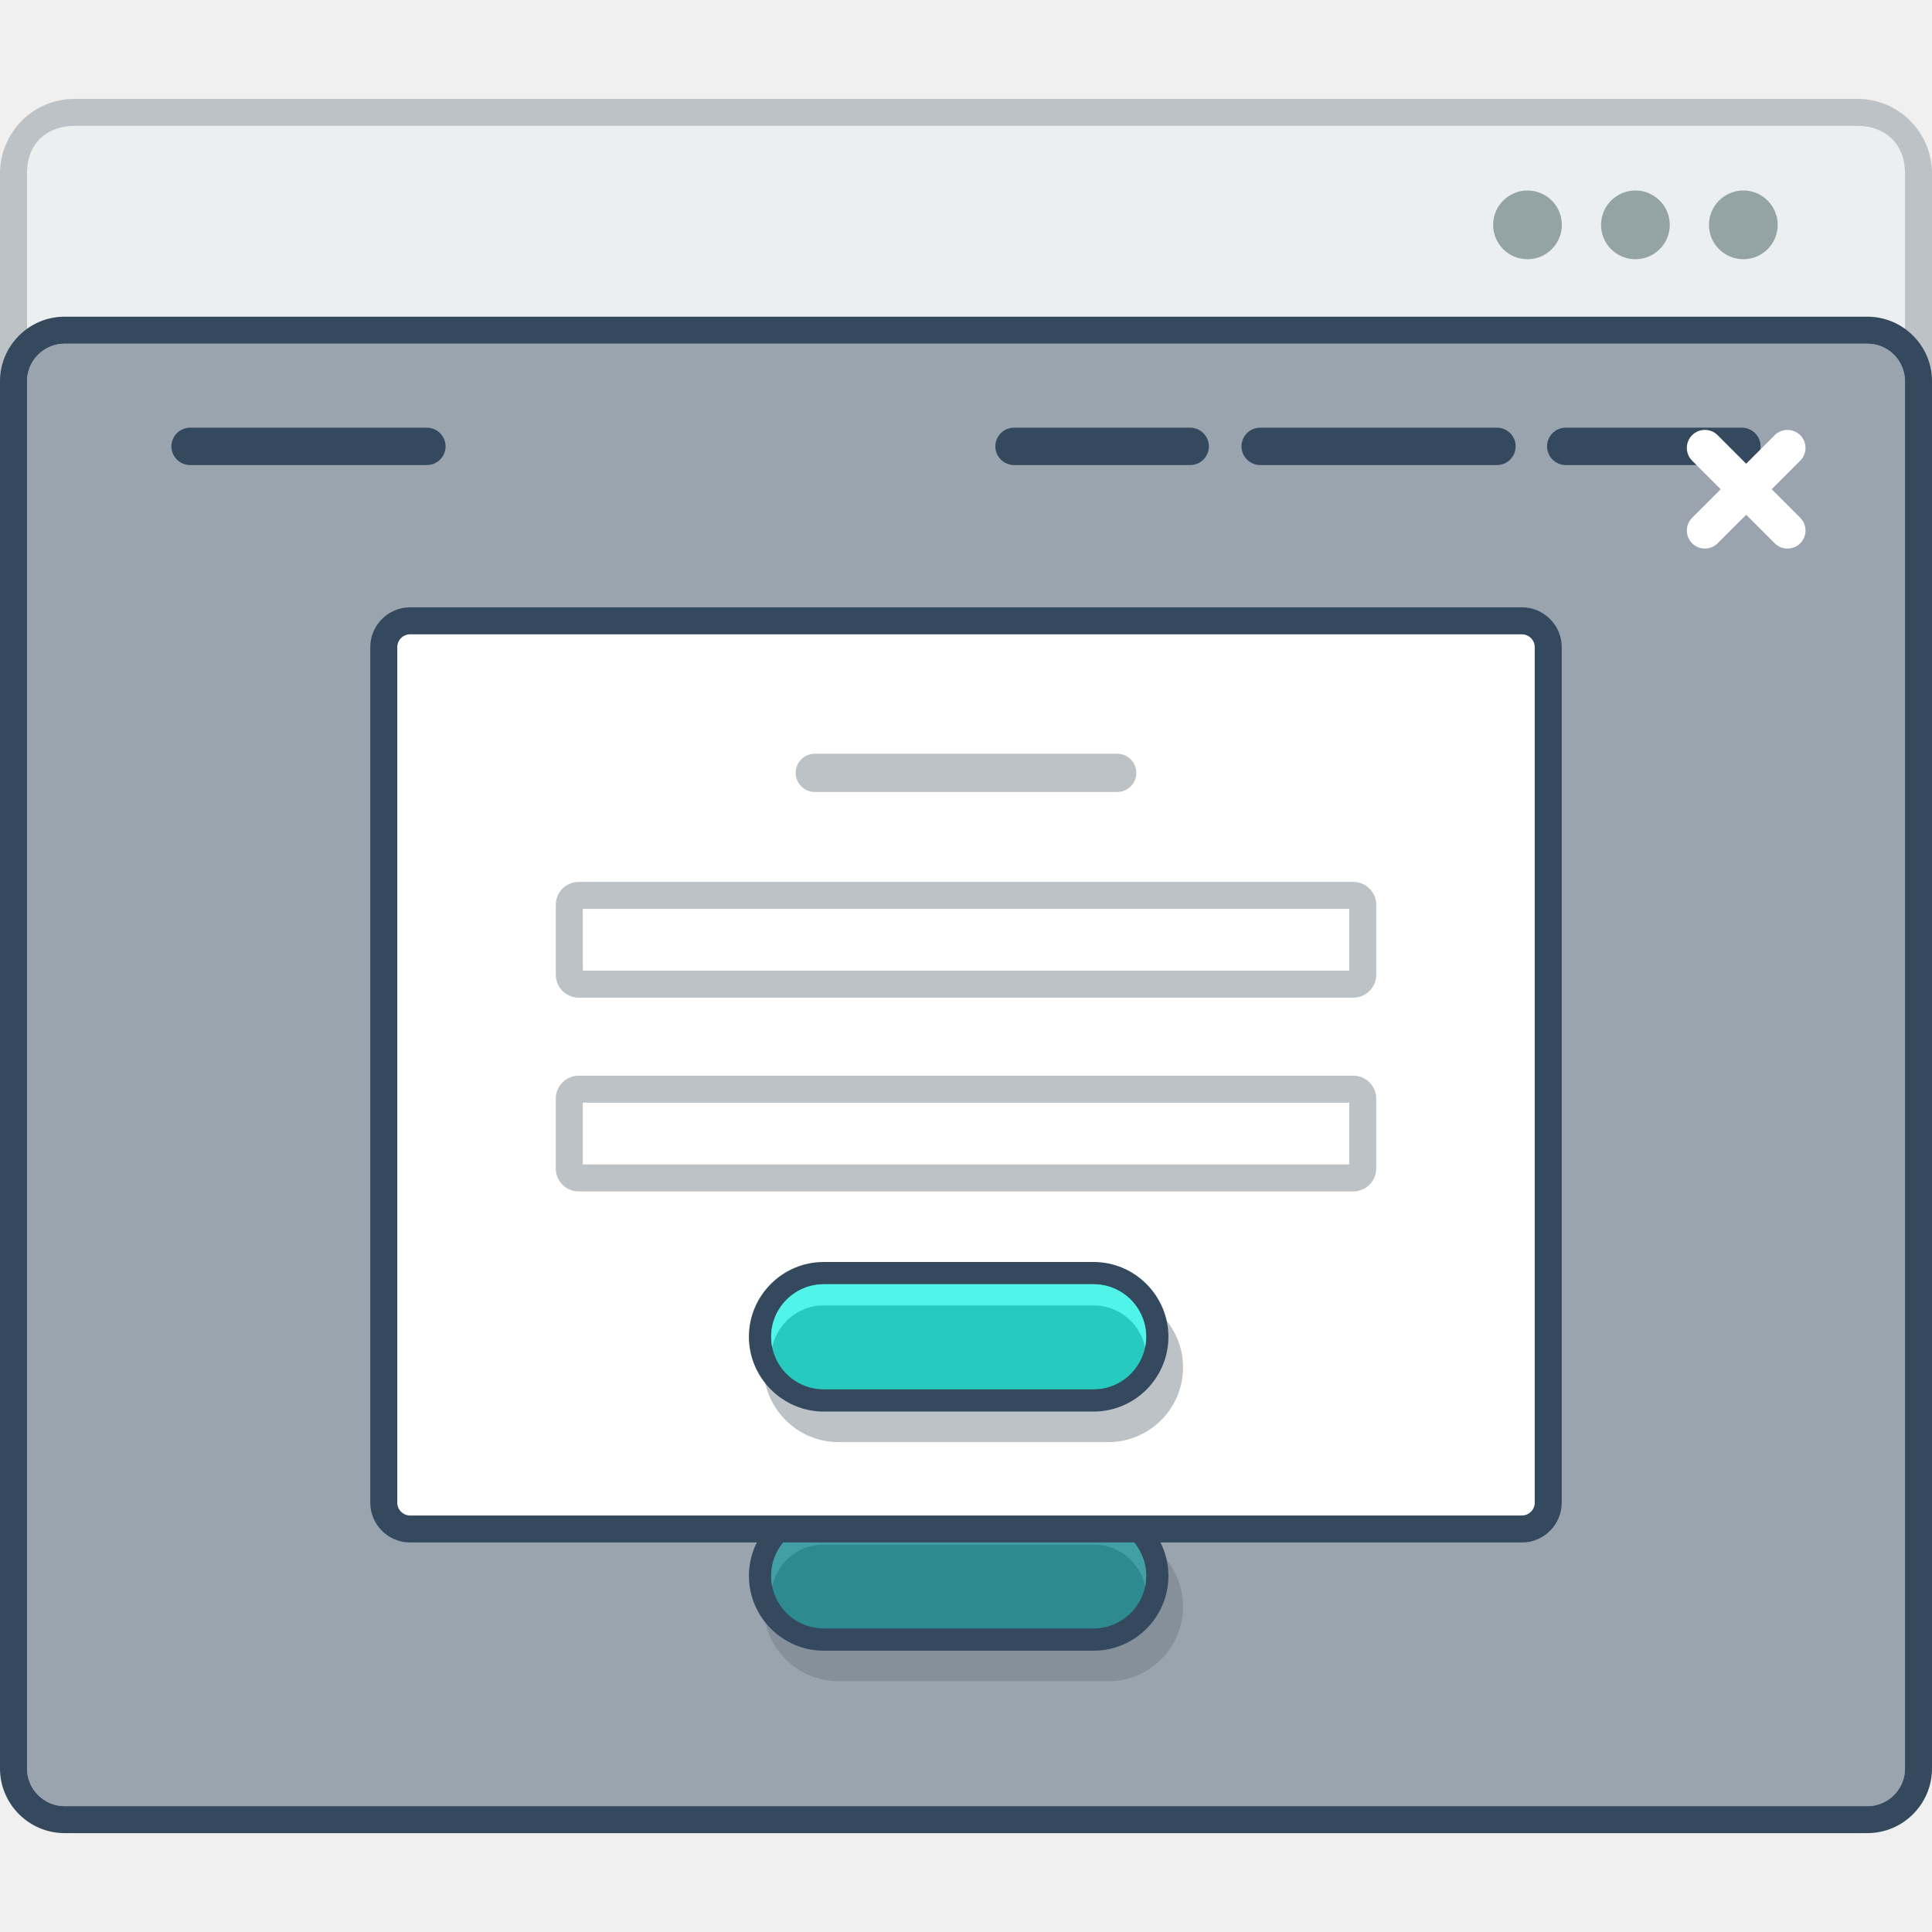
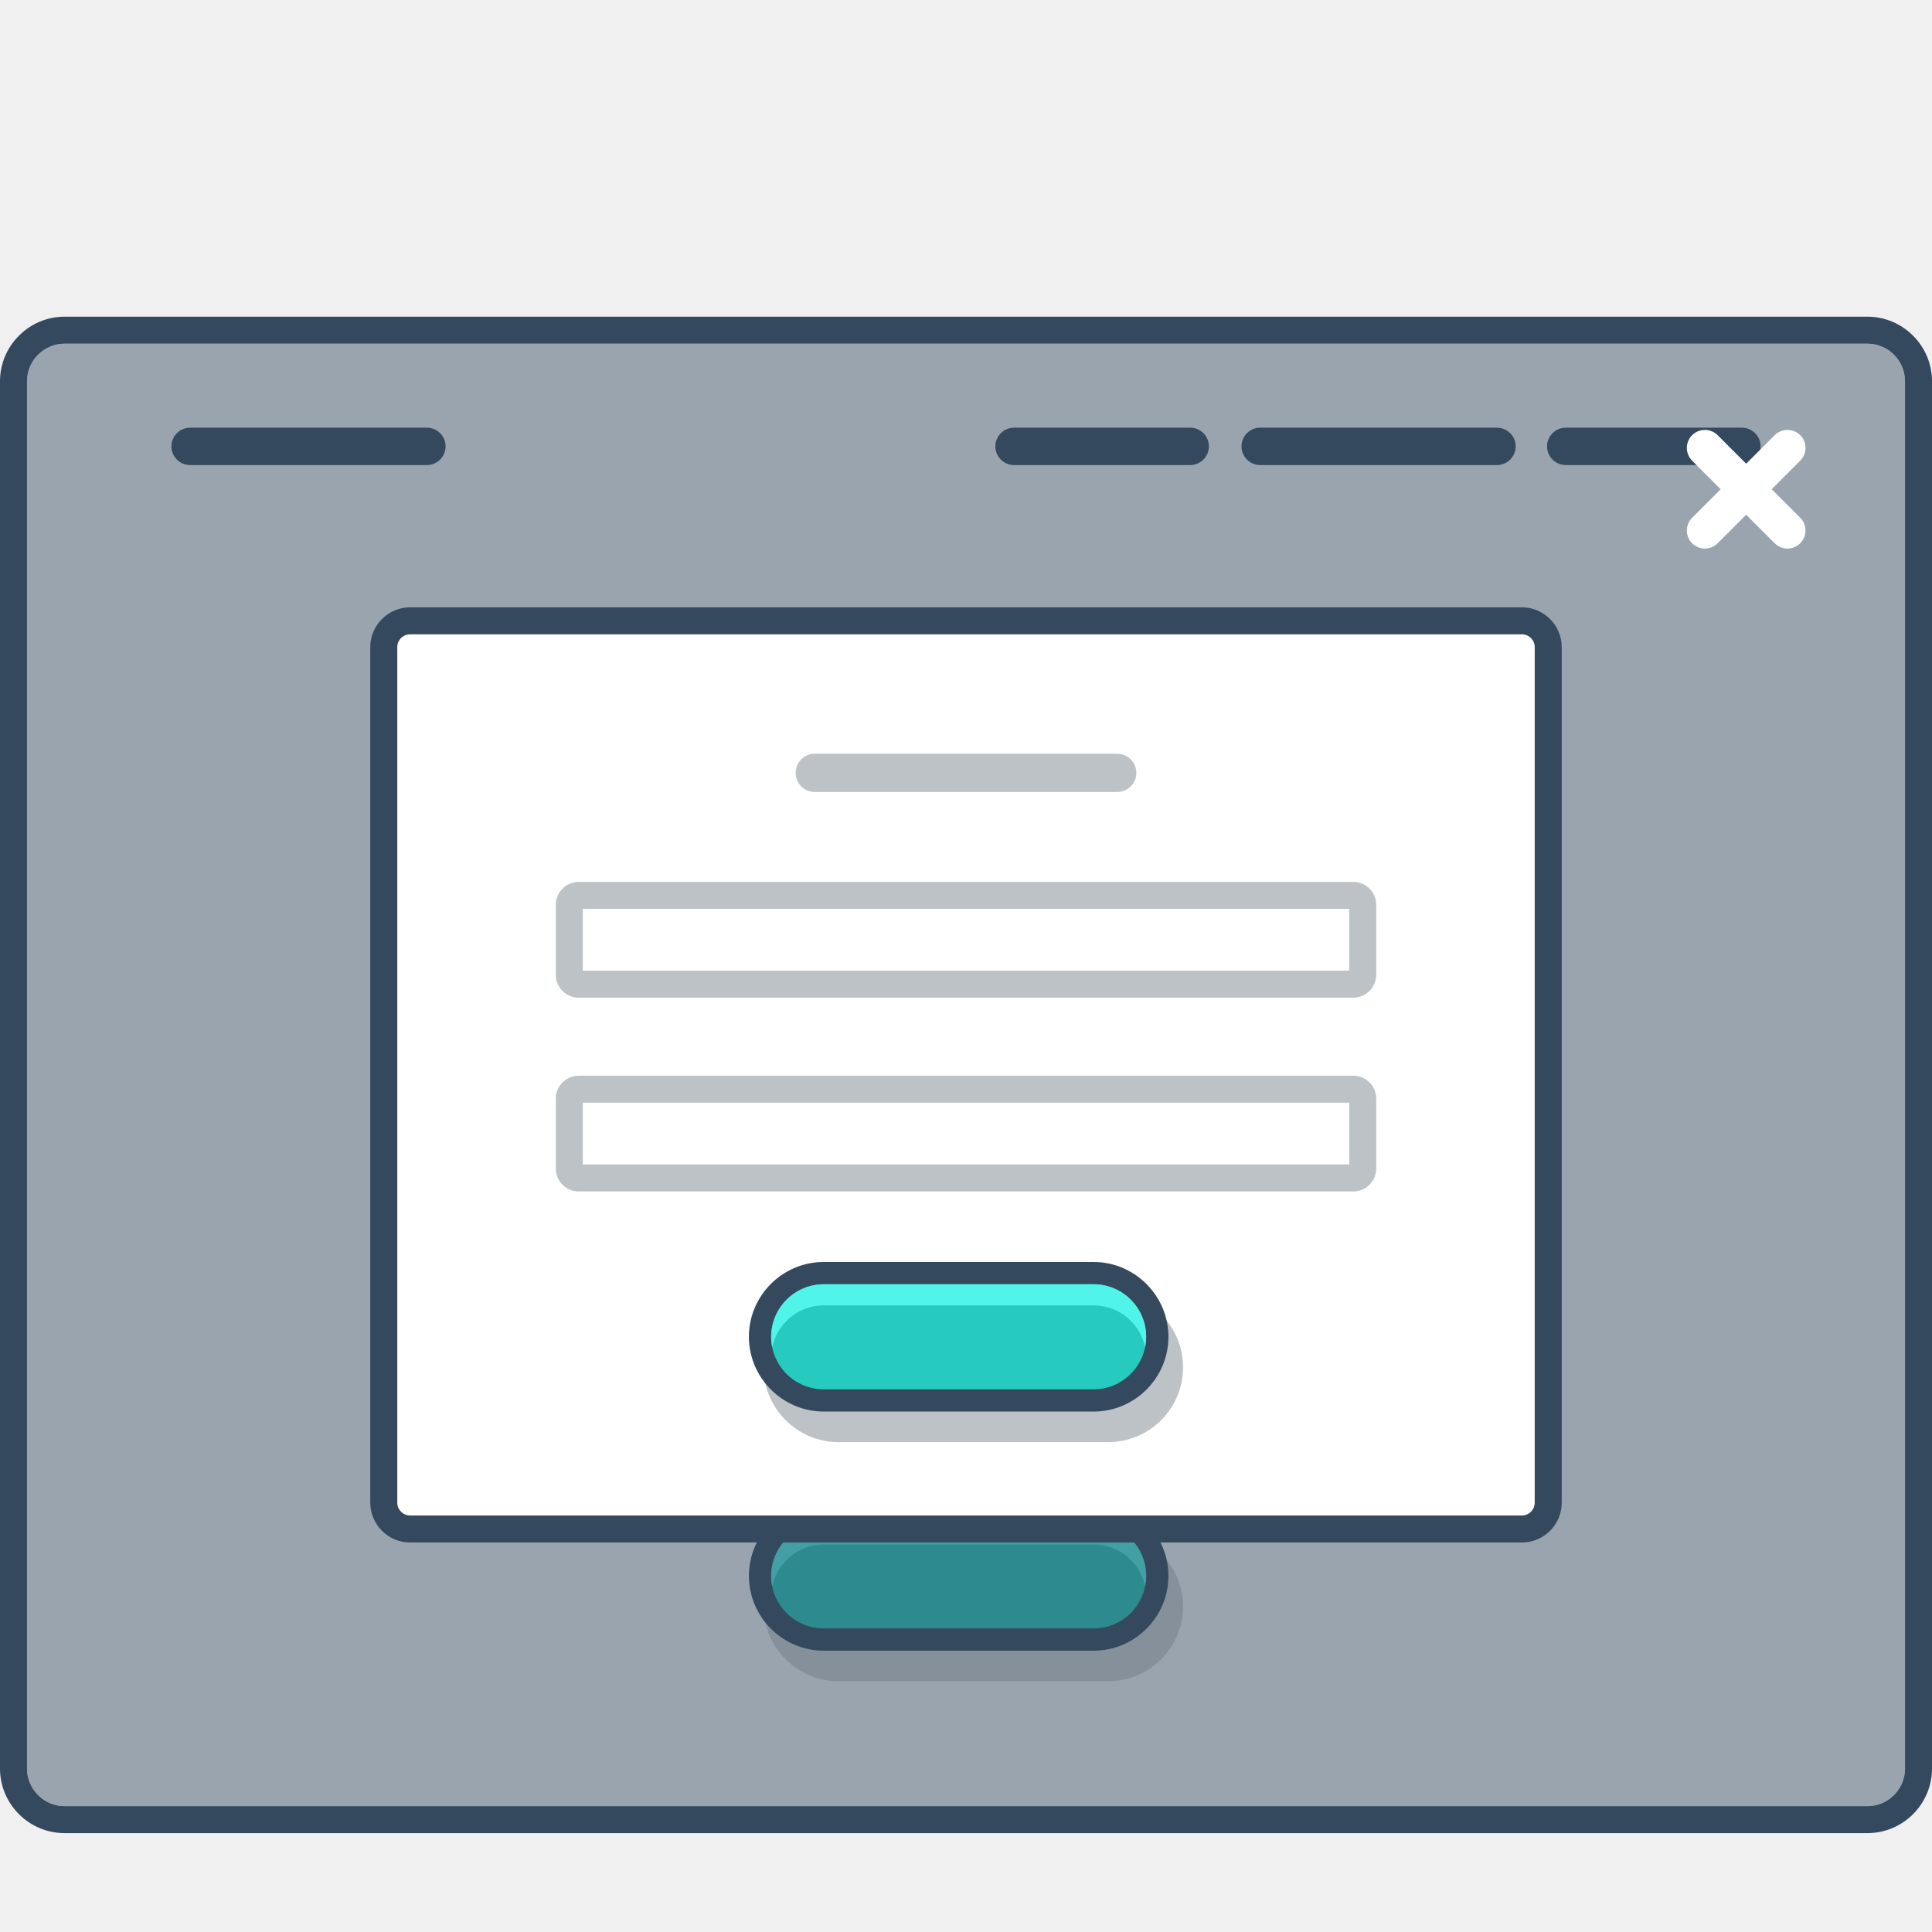
<svg xmlns="http://www.w3.org/2000/svg" version="1.0" id="Layer_1" x="0px" y="0px" width="800px" height="800px" viewBox="204.511 203.884 420.724 377.658" enable-background="new 0 0 800 800" xml:space="preserve">
  <g>
-     <path fill="#BCC2C6" d="M220.714,203.884h388.32c4.456,0,8.513,1.816,11.444,4.748v0.025c2.933,2.932,4.756,6.98,4.756,11.42   v345.271c0,4.439-1.823,8.488-4.756,11.42v0.018c-2.932,2.932-6.988,4.756-11.444,4.756h-388.32c-4.457,0-8.514-1.824-11.445-4.756   v-0.018c-2.933-2.932-4.757-6.98-4.757-11.42V220.077c0-4.44,1.824-8.488,4.757-11.42v-0.025   C212.2,205.7,216.257,203.884,220.714,203.884" />
-     <path fill="#EBEFF0" d="M619.354,220.077v345.271c0,6.497-4.532,10.32-10.32,10.32h-388.32c-5.781,0-10.32-3.715-10.32-10.32   V220.077c0-6.73,4.556-10.313,10.32-10.313h388.32C614.814,209.765,619.354,213.463,619.354,220.077" />
    <path fill="#34495E" d="M218.572,251.314h392.603c3.872,0,7.388,1.583,9.929,4.132c2.549,2.54,4.131,6.055,4.131,9.929V567.48   c0,3.874-1.582,7.39-4.131,9.938c-2.541,2.54-6.057,4.123-9.929,4.123H218.572c-3.873,0-7.389-1.583-9.929-4.123   c-2.549-2.549-4.132-6.064-4.132-9.938V265.375c0-3.874,1.583-7.389,4.132-9.929C211.184,252.896,214.699,251.314,218.572,251.314" />
    <path fill-rule="evenodd" clip-rule="evenodd" fill="#FFFFFF" d="M218.572,257.195c-2.174,0-4.239,0.867-5.772,2.399   c-1.541,1.541-2.406,3.607-2.406,5.781V567.48c0,2.174,0.865,4.24,2.406,5.781c1.533,1.541,3.599,2.407,5.772,2.407h392.603   c2.174,0,4.24-0.866,5.781-2.407c1.532-1.541,2.398-3.598,2.398-5.781V265.375c0-2.182-0.866-4.24-2.398-5.781   c-1.541-1.532-3.607-2.399-5.781-2.399H218.572z" />
    <path fill="#34495E" d="M545.469,275.487h38.367c2.241,0,4.074,1.833,4.074,4.064v0.009c0,2.232-1.833,4.065-4.074,4.065h-38.367   c-2.232,0-4.064-1.833-4.064-4.065v-0.009C541.404,277.32,543.236,275.487,545.469,275.487" />
    <path fill="#34495E" d="M478.93,275.487h51.57c2.24,0,4.073,1.833,4.073,4.064v0.009c0,2.232-1.833,4.065-4.073,4.065h-51.57   c-2.24,0-4.064-1.833-4.064-4.065v-0.009C474.865,277.32,476.689,275.487,478.93,275.487" />
    <path fill="#34495E" d="M425.327,275.487h38.376c2.232,0,4.065,1.833,4.065,4.064v0.009c0,2.232-1.833,4.065-4.065,4.065h-38.376   c-2.231,0-4.064-1.833-4.064-4.065v-0.009C421.263,277.32,423.096,275.487,425.327,275.487" />
    <path fill="#34495E" d="M245.903,275.487h51.569c2.241,0,4.073,1.833,4.073,4.064v0.009c0,2.232-1.832,4.065-4.073,4.065h-51.569   c-2.233,0-4.065-1.833-4.065-4.065v-0.009C241.838,277.32,243.67,275.487,245.903,275.487" />
-     <path fill-rule="evenodd" clip-rule="evenodd" fill="#94A4A5" d="M560.646,223.833c4.131,0,7.487,3.357,7.487,7.489   s-3.356,7.48-7.487,7.48c-4.133,0-7.48-3.349-7.48-7.48S556.514,223.833,560.646,223.833 M584.152,223.833   c4.132,0,7.48,3.357,7.48,7.489s-3.349,7.48-7.48,7.48s-7.488-3.349-7.488-7.48S580.021,223.833,584.152,223.833z M537.147,223.833   c4.132,0,7.48,3.357,7.48,7.489s-3.349,7.48-7.48,7.48s-7.481-3.349-7.481-7.48S533.016,223.833,537.147,223.833z" />
    <polygon fill="#34495E" points="310.793,326.974 518.955,326.974 523.703,326.974 523.703,331.722 523.703,459.693   523.703,464.449 518.955,464.449 310.793,464.449 306.045,464.449 306.045,459.693 306.045,331.722 306.045,326.974  " />
    <rect x="311.983" y="332.913" fill="#22A6EF" width="205.789" height="125.588" />
    <path opacity="0.15" d="M476.223,371.264c-2.082-2.083-4.973-3.366-8.162-3.366c-3.191,0-6.074,1.283-8.164,3.366   c-2.074,2.083-3.365,4.964-3.365,8.155s1.291,6.072,3.381,8.155c2.084,2.083,4.965,3.374,8.148,3.374   c3.189,0,6.08-1.283,8.162-3.365c2.074-2.083,3.365-4.973,3.365-8.163S478.297,373.346,476.223,371.264 M468.061,358.394   c5.797,0,11.044,2.357,14.851,6.164l0.018,0.017c3.807,3.807,6.155,9.054,6.155,14.844c0,5.797-2.349,11.045-6.155,14.852   l-0.018,0.017c-3.807,3.807-9.054,6.165-14.851,6.165c-5.808,0-11.063-2.357-14.861-6.165c-3.808-3.798-6.164-9.063-6.164-14.869   c0-5.79,2.356-11.037,6.164-14.844l0.017-0.017C457.014,360.751,462.271,358.394,468.061,358.394z M457.997,409.938v-0.008   l0.142,0.2l2.665,3.54l-0.04,0.033l15.959,21.683c1.142,1.557,1.625,3.123,1.625,4.599h-0.018c0,1.165-0.291,2.224-0.791,3.147   c-0.483,0.875-1.15,1.608-1.941,2.191c-1.315,0.966-3.006,1.5-4.706,1.5v-0.018l-40.108,0.008l-76.792-0.008   c-1.85,0-3.457-0.533-4.698-1.441c-0.85-0.624-1.524-1.432-1.999-2.373h-0.017c-0.45-0.9-0.684-1.908-0.675-2.991h-0.024   c0-1.582,0.549-3.273,1.74-4.89l16.802-22.848l-0.017-0.025l1.541-2.041l0.182-0.259v0.009l0.034-0.051l20.774-27.612   c0.733-0.975,1.533-1.783,2.383-2.416c1.625-1.224,3.398-1.824,5.239-1.815c1.841,0.008,3.599,0.624,5.181,1.815   c0.859,0.642,1.658,1.45,2.383,2.416l19.833,26.372l9.597-12.762c0.725-0.966,1.523-1.774,2.373-2.415   c1.6-1.191,3.365-1.808,5.207-1.808c1.841-0.008,3.606,0.591,5.223,1.808c0.85,0.633,1.649,1.44,2.382,2.415l10.528,14.002   L457.997,409.938z M466.394,437.344l-16.044-21.807l-0.674-0.916l-9.813-13.045l-0.025-0.033l-0.017,0.033l-11.087,14.735   l-2.29,3.048l-3.791,5.031l-3.782-5.031l-2.298-3.048l-21.325-28.347l-0.016-0.033l-0.025,0.033l-20.143,26.771l-0.599,0.809   l-16.027,21.799l72.345,0.018L466.394,437.344z" />
    <path fill="#34495E" d="M465.103,351.489c5.798,0,11.045,2.357,14.852,6.164l0.017,0.008c3.807,3.807,6.156,9.063,6.156,14.853   c0,5.797-2.35,11.045-6.156,14.852l-0.017,0.017c-3.807,3.798-9.054,6.155-14.852,6.155c-5.806,0-11.062-2.357-14.86-6.155   c-3.807-3.807-6.164-9.063-6.164-14.869c0-5.79,2.357-11.046,6.164-14.853l0.016-0.008   C454.064,353.846,459.313,351.489,465.103,351.489 M455.032,403.025h0.008l0.142,0.199l2.666,3.54l-0.042,0.025l15.96,21.691   c1.142,1.549,1.624,3.114,1.624,4.598h-0.017c0,1.158-0.291,2.216-0.791,3.14c-0.483,0.876-1.149,1.616-1.941,2.2   c-1.316,0.966-3.007,1.499-4.706,1.499v-0.017l-40.108,0.009l-76.792-0.009c-1.85-0.008-3.458-0.533-4.69-1.441   c-0.857-0.633-1.533-1.433-2.007-2.383h-0.017c-0.45-0.891-0.684-1.898-0.675-2.99h-0.025c0-1.582,0.55-3.273,1.741-4.88   l16.801-22.85l-0.017-0.033l1.541-2.041l0.184-0.25l0,0l0.033-0.041l20.775-27.613c0.732-0.975,1.541-1.783,2.381-2.424   c1.633-1.216,3.399-1.816,5.24-1.808c1.841,0.008,3.599,0.625,5.181,1.816c0.858,0.641,1.658,1.449,2.383,2.416l19.834,26.372   l9.596-12.761c0.725-0.966,1.523-1.775,2.373-2.416c1.6-1.199,3.365-1.808,5.215-1.816c1.832,0,3.598,0.6,5.215,1.816   c0.85,0.633,1.649,1.441,2.382,2.416l10.529,13.994L455.032,403.025z" />
    <path fill-rule="evenodd" clip-rule="evenodd" fill="#39D4FF" d="M465.103,356.886c4.156,0,8.097,1.641,11.037,4.573l0.017,0.025   c2.94,2.932,4.581,6.872,4.581,11.029s-1.641,8.097-4.581,11.037l-0.017,0.017c-2.94,2.941-6.881,4.582-11.037,4.582   c-4.165,0-8.105-1.641-11.054-4.582c-2.94-2.94-4.573-6.889-4.573-11.053c0-4.157,1.633-8.097,4.573-11.029l0.016-0.025   C457.006,358.519,460.945,356.886,465.103,356.886" />
    <path fill-rule="evenodd" clip-rule="evenodd" fill="#39D4FF" d="M419.697,410.723l13.91-18.493c0.375-0.5,0.809-0.975,1.308-1.342   c0.583-0.449,1.225-0.732,1.974-0.732c0.742,0,1.384,0.292,1.967,0.732c0.5,0.367,0.933,0.842,1.307,1.342l10.671,14.186   l18.585,25.264c0.216,0.284,0.425,0.641,0.524,0.991l0.033,0.134v0.434l-0.033,0.133c-0.084,0.291-0.259,0.524-0.5,0.699   c-0.316,0.233-0.717,0.366-1.1,0.416l-0.075,0.018l-40.441,0.017l-76.792-0.017c-0.5,0-1.092-0.092-1.491-0.392l-0.217-0.149   l-0.291-0.609v-0.541l0.024-0.116c0.101-0.45,0.366-0.925,0.642-1.292l18.367-24.98l20.925-27.805   c0.374-0.5,0.808-0.975,1.308-1.35c0.592-0.441,1.225-0.733,1.974-0.725c0.75,0,1.383,0.292,1.975,0.733   c0.5,0.375,0.933,0.842,1.308,1.35L419.697,410.723z" />
    <path fill="#D7D7D7" d="M445.869,523.957h-58.793c-2.256,0-4.314,0.926-5.805,2.425c-1.492,1.491-2.424,3.548-2.424,5.806   c0,2.266,0.924,4.323,2.407,5.806l0.017,0.018c1.482,1.481,3.539,2.407,5.805,2.407h58.793c2.258,0,4.314-0.934,5.806-2.425   s2.424-3.548,2.424-5.806c0-2.266-0.933-4.323-2.415-5.814C450.192,524.883,448.135,523.957,445.869,523.957 M387.076,515.903   h58.793c4.465,0,8.538,1.832,11.486,4.78l0.018,0.018c2.947,2.948,4.772,7.013,4.772,11.486c0,4.481-1.825,8.555-4.772,11.503   c-2.949,2.949-7.023,4.782-11.504,4.782h-58.793c-4.464,0-8.529-1.833-11.486-4.782l-0.008-0.008l-0.008-0.008   c-2.949-2.957-4.782-7.022-4.782-11.487c0-4.481,1.833-8.555,4.782-11.504C378.522,517.735,382.596,515.903,387.076,515.903z" />
    <path fill="#34495E" d="M383.878,509.247h58.792c4.474,0,8.539,1.832,11.486,4.781l0.018,0.018   c2.949,2.948,4.781,7.014,4.781,11.485c0,4.482-1.832,8.556-4.781,11.504c-2.948,2.949-7.021,4.782-11.504,4.782h-58.792   c-4.464,0-8.529-1.833-11.485-4.782v-0.008l-0.018-0.009c-2.949-2.956-4.772-7.021-4.772-11.487c0-4.481,1.823-8.555,4.772-11.503   C375.323,511.079,379.396,509.247,383.878,509.247" />
    <path fill="#27CABF" d="M442.67,514.096c3.041,0,5.939,1.198,8.088,3.349c2.142,2.148,3.35,5.047,3.35,8.087   c0,3.041-1.208,5.932-3.357,8.081c-2.148,2.141-5.039,3.356-8.08,3.356h-58.792c-3.032,0-5.931-1.199-8.079-3.34l-0.008-0.017   c-2.15-2.149-3.35-5.049-3.35-8.081c0-3.04,1.216-5.931,3.357-8.079c2.148-2.149,5.047-3.356,8.079-3.356H442.67z" />
    <path fill="#51F4E9" d="M442.67,514.096c3.041,0,5.939,1.198,8.088,3.349c2.142,2.148,3.35,5.047,3.35,8.087   c0,0.784-0.075,1.55-0.233,2.3c-0.45-2.174-1.524-4.182-3.116-5.781c-2.148-2.148-5.047-3.349-8.088-3.349h-58.792   c-3.032,0-5.931,1.208-8.079,3.357c-1.592,1.6-2.674,3.606-3.124,5.78c-0.15-0.749-0.233-1.523-0.233-2.308   c0-3.04,1.216-5.931,3.357-8.079c2.148-2.149,5.047-3.356,8.079-3.356H442.67z" />
    <path fill-rule="evenodd" clip-rule="evenodd" fill="#BCC2C6" d="M361.305,483.608h107.139c2.165,0,3.922,1.766,3.922,3.931l0,0   c0,2.158-1.757,3.924-3.922,3.924H361.305c-2.157,0-3.924-1.766-3.924-3.924l0,0C357.381,485.374,359.147,483.608,361.305,483.608" />
    <path opacity="0.5" fill-rule="evenodd" clip-rule="evenodd" fill="#34495E" d="M218.572,257.195c-2.174,0-4.239,0.867-5.772,2.399   c-1.541,1.541-2.406,3.607-2.406,5.781V567.48c0,2.174,0.865,4.24,2.406,5.781c1.533,1.541,3.599,2.407,5.772,2.407h392.603   c2.174,0,4.24-0.866,5.781-2.407c1.532-1.541,2.398-3.598,2.398-5.781V265.375c0-2.182-0.866-4.24-2.398-5.781   c-1.541-1.532-3.607-2.399-5.781-2.399H218.572z" />
    <path fill-rule="evenodd" clip-rule="evenodd" fill="#FFFFFF" d="M578.555,277.12l6.214,6.214l6.214-6.214   c1.524-1.533,4.023-1.533,5.557,0l0,0c1.533,1.524,1.533,4.023,0,5.548l-6.214,6.223l6.214,6.214c1.533,1.524,1.533,4.023,0,5.556   l0,0c-1.533,1.533-4.032,1.533-5.557,0l-6.214-6.214l-6.214,6.214c-1.532,1.533-4.031,1.533-5.557,0l0,0   c-1.531-1.532-1.531-4.032,0-5.556l6.215-6.214l-6.215-6.223c-1.531-1.524-1.531-4.023,0-5.548l0,0   C574.523,275.587,577.022,275.587,578.555,277.12" />
    <path fill="#34495E" d="M293.816,314.604h242.115c2.381,0,4.557,0.975,6.122,2.549c1.574,1.566,2.549,3.74,2.549,6.122v186.313   c0,2.382-0.975,4.548-2.549,6.122c-1.565,1.574-3.741,2.541-6.122,2.541H293.816c-2.383,0-4.557-0.967-6.123-2.541   c-1.573-1.574-2.549-3.74-2.549-6.122V323.275c0-2.382,0.976-4.556,2.549-6.122C289.26,315.579,291.434,314.604,293.816,314.604" />
    <path fill-rule="evenodd" clip-rule="evenodd" fill="#FFFFFF" d="M293.816,320.485c-0.742,0-1.441,0.292-1.975,0.816   c-0.525,0.533-0.816,1.232-0.816,1.974v186.313c0,0.741,0.291,1.44,0.825,1.966c0.524,0.524,1.224,0.824,1.966,0.824h242.115   c0.74,0,1.44-0.292,1.965-0.824c0.533-0.525,0.824-1.225,0.824-1.966V323.275c0-0.742-0.291-1.441-0.814-1.974   c-0.534-0.525-1.234-0.816-1.975-0.816H293.816z" />
    <path fill-rule="evenodd" clip-rule="evenodd" fill="#BCC2C6" d="M330.518,374.404H499.23c2.74,0,4.973,2.24,4.973,4.973v15.252   c0,2.732-2.241,4.973-4.973,4.973H330.518c-2.732,0-4.974-2.241-4.974-4.973v-15.252   C325.544,376.645,327.777,374.404,330.518,374.404" />
    <rect x="331.426" y="380.276" fill-rule="evenodd" clip-rule="evenodd" fill="#FFFFFF" width="166.904" height="13.444" />
    <path fill-rule="evenodd" clip-rule="evenodd" fill="#BCC2C6" d="M330.518,416.603H499.23c2.74,0,4.973,2.241,4.973,4.973v15.253   c0,2.731-2.241,4.973-4.973,4.973H330.518c-2.732,0-4.974-2.241-4.974-4.973v-15.253   C325.544,418.836,327.777,416.603,330.518,416.603" />
    <rect x="331.426" y="422.476" fill-rule="evenodd" clip-rule="evenodd" fill="#FFFFFF" width="166.904" height="13.444" />
    <path fill="#BCC2C6" d="M445.861,471.88h-58.785c-2.266,0-4.314,0.933-5.805,2.424c-1.492,1.49-2.424,3.549-2.424,5.806   c0,2.266,0.924,4.331,2.407,5.807l0.017,0.016c1.482,1.483,3.531,2.407,5.805,2.407h58.785c2.266,0,4.322-0.924,5.813-2.423   c1.491-1.491,2.416-3.55,2.416-5.807c0-2.266-0.925-4.323-2.407-5.814C450.192,472.813,448.127,471.88,445.861,471.88    M387.076,463.824h58.785c4.473,0,8.546,1.833,11.494,4.781l0.018,0.018c2.939,2.948,4.772,7.014,4.772,11.486   c0,4.481-1.833,8.555-4.772,11.503c-2.958,2.95-7.023,4.782-11.512,4.782h-58.785c-4.464,0-8.529-1.832-11.486-4.782l-0.008-0.008   l-0.008-0.008c-2.949-2.957-4.782-7.022-4.782-11.487c0-4.48,1.833-8.555,4.782-11.504   C378.522,465.657,382.596,463.824,387.076,463.824z" />
    <path fill="#34495E" d="M383.878,457.169h58.792c4.465,0,8.539,1.832,11.486,4.782l0.018,0.016   c2.949,2.957,4.781,7.022,4.781,11.487c0,4.49-1.832,8.554-4.781,11.503c-2.948,2.949-7.021,4.781-11.504,4.781h-58.792   c-4.464,0-8.529-1.832-11.485-4.781l-0.01-0.008l-0.008-0.009c-2.949-2.957-4.781-7.021-4.781-11.486   c0-4.481,1.832-8.555,4.781-11.503C375.323,459.001,379.396,457.169,383.878,457.169" />
    <path fill="#27CABF" d="M442.67,462.017c3.032,0,5.939,1.209,8.08,3.349c2.149,2.158,3.357,5.057,3.357,8.089   c0,3.04-1.217,5.931-3.357,8.08c-2.148,2.148-5.039,3.364-8.08,3.364h-58.792c-3.032,0-5.931-1.198-8.079-3.349l-0.018-0.016   c-2.141-2.141-3.34-5.04-3.34-8.08c0-3.032,1.216-5.931,3.357-8.08c2.148-2.141,5.039-3.357,8.079-3.357H442.67z" />
    <path fill="#51F4E9" d="M442.67,462.017c3.032,0,5.939,1.209,8.08,3.349c2.149,2.158,3.357,5.057,3.357,8.089   c0,0.783-0.084,1.55-0.233,2.299c-0.45-2.175-1.524-4.182-3.124-5.772c-2.141-2.149-5.048-3.356-8.08-3.356h-58.792   c-3.04,0-5.931,1.216-8.079,3.364c-1.592,1.591-2.674,3.599-3.124,5.781c-0.158-0.758-0.233-1.532-0.233-2.315   c0-3.032,1.216-5.931,3.357-8.08c2.148-2.141,5.039-3.357,8.079-3.357H442.67z" />
    <path fill-rule="evenodd" clip-rule="evenodd" fill="#BCC2C6" d="M381.938,346.491h65.873c2.29,0,4.155,1.874,4.155,4.157v0.008   c0,2.282-1.865,4.157-4.155,4.157h-65.873c-2.291,0-4.157-1.875-4.157-4.157v-0.008   C377.78,348.365,379.646,346.491,381.938,346.491" />
  </g>
</svg>
